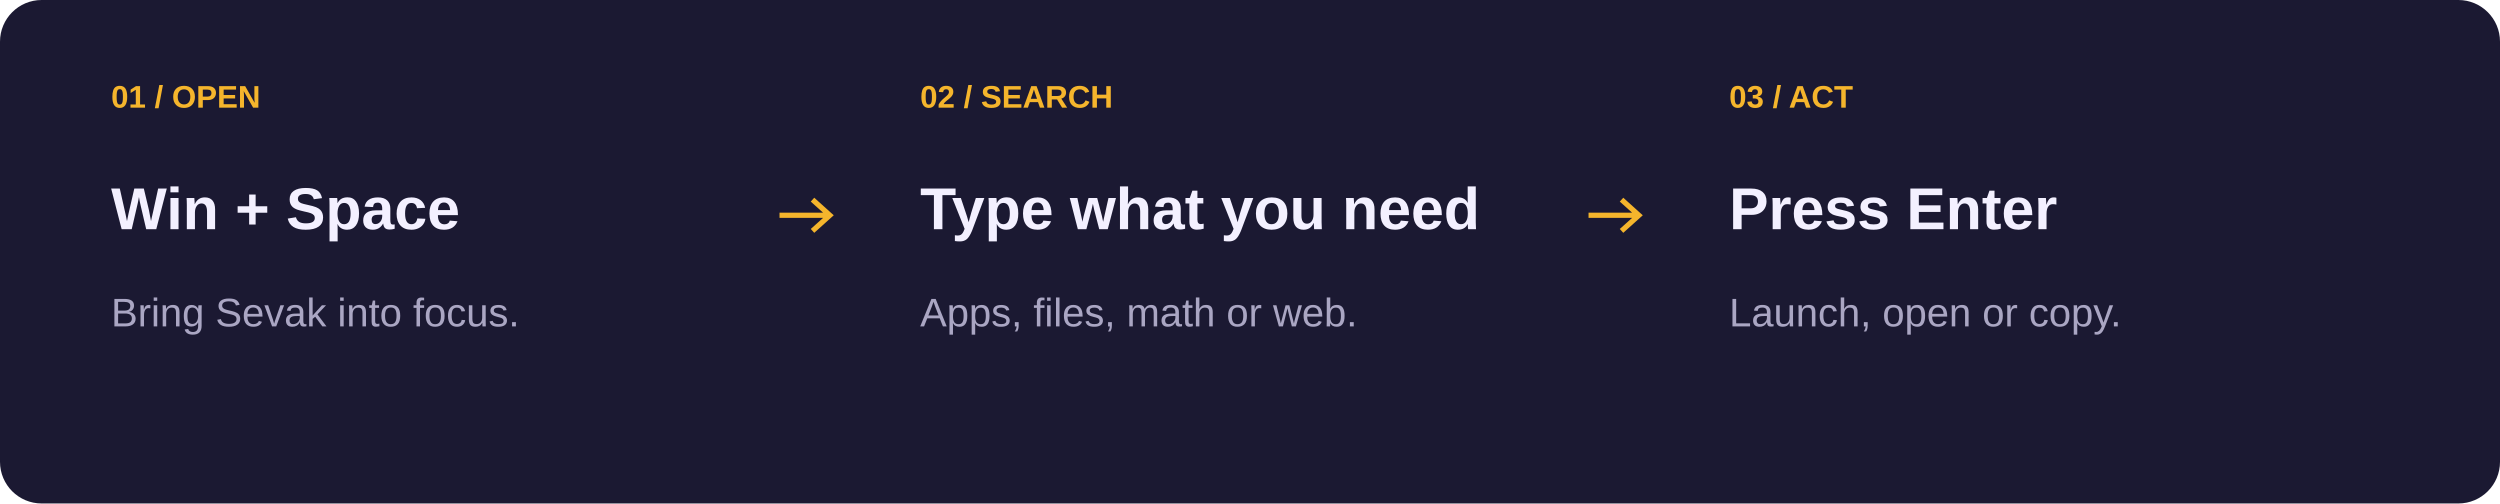
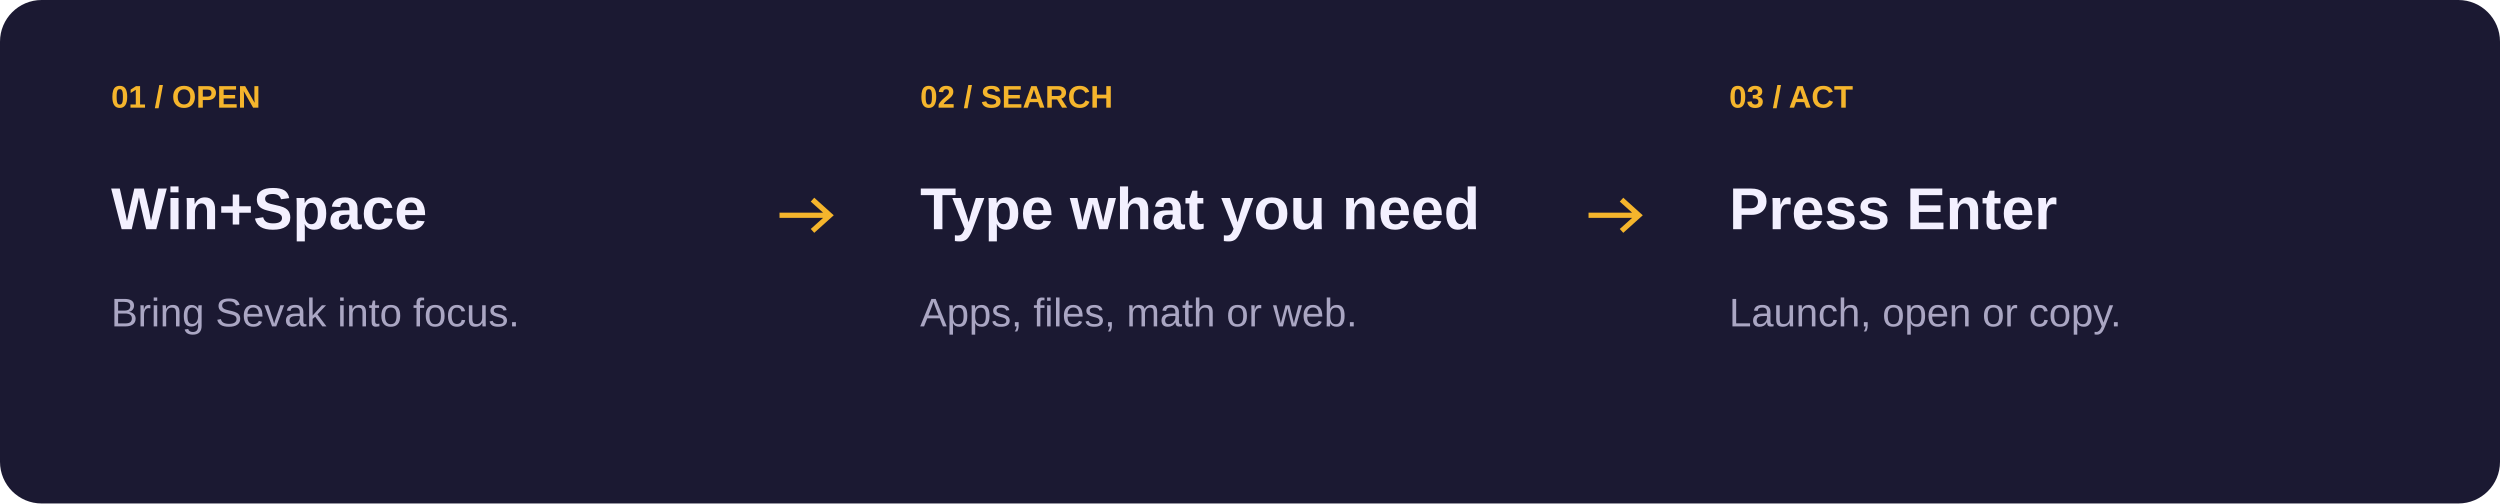
<svg xmlns="http://www.w3.org/2000/svg" width="1440" height="290" viewBox="0 0 1440 290" role="img" aria-labelledby="title desc">
  <rect width="1440" height="290" rx="24" fill="#1b1932" />
  <g font-family="Segoe UI,Arial,sans-serif">
    <text x="64" y="62" font-size="18" font-weight="700" fill="#f5b52c">01 / OPEN</text>
-     <text x="64" y="132" font-size="34" font-weight="700" fill="#f3f0ff">Win + Space</text>
+     <text x="64" y="132" font-size="34" font-weight="700" fill="#f3f0ff">Win+Space</text>
    <text x="64" y="188" font-size="23" fill="#aaa6c3">Bring Sevak into focus.</text>
  </g>
  <g font-family="Segoe UI,Arial,sans-serif">
    <text x="530" y="62" font-size="18" font-weight="700" fill="#f5b52c">02 / SEARCH</text>
    <text x="530" y="132" font-size="34" font-weight="700" fill="#f3f0ff">Type what you need</text>
    <text x="530" y="188" font-size="23" fill="#aaa6c3">Apps, files, math or web.</text>
  </g>
  <g font-family="Segoe UI,Arial,sans-serif">
    <text x="996" y="62" font-size="18" font-weight="700" fill="#f5b52c">03 / ACT</text>
    <text x="996" y="132" font-size="34" font-weight="700" fill="#f3f0ff">Press Enter</text>
    <text x="996" y="188" font-size="23" fill="#aaa6c3">Launch, open or copy.</text>
  </g>
  <path d="M449 124h28m-9-9 10 9-10 9M915 124h28m-9-9 10 9-10 9" fill="none" stroke="#f5b52c" stroke-width="3" />
</svg>
